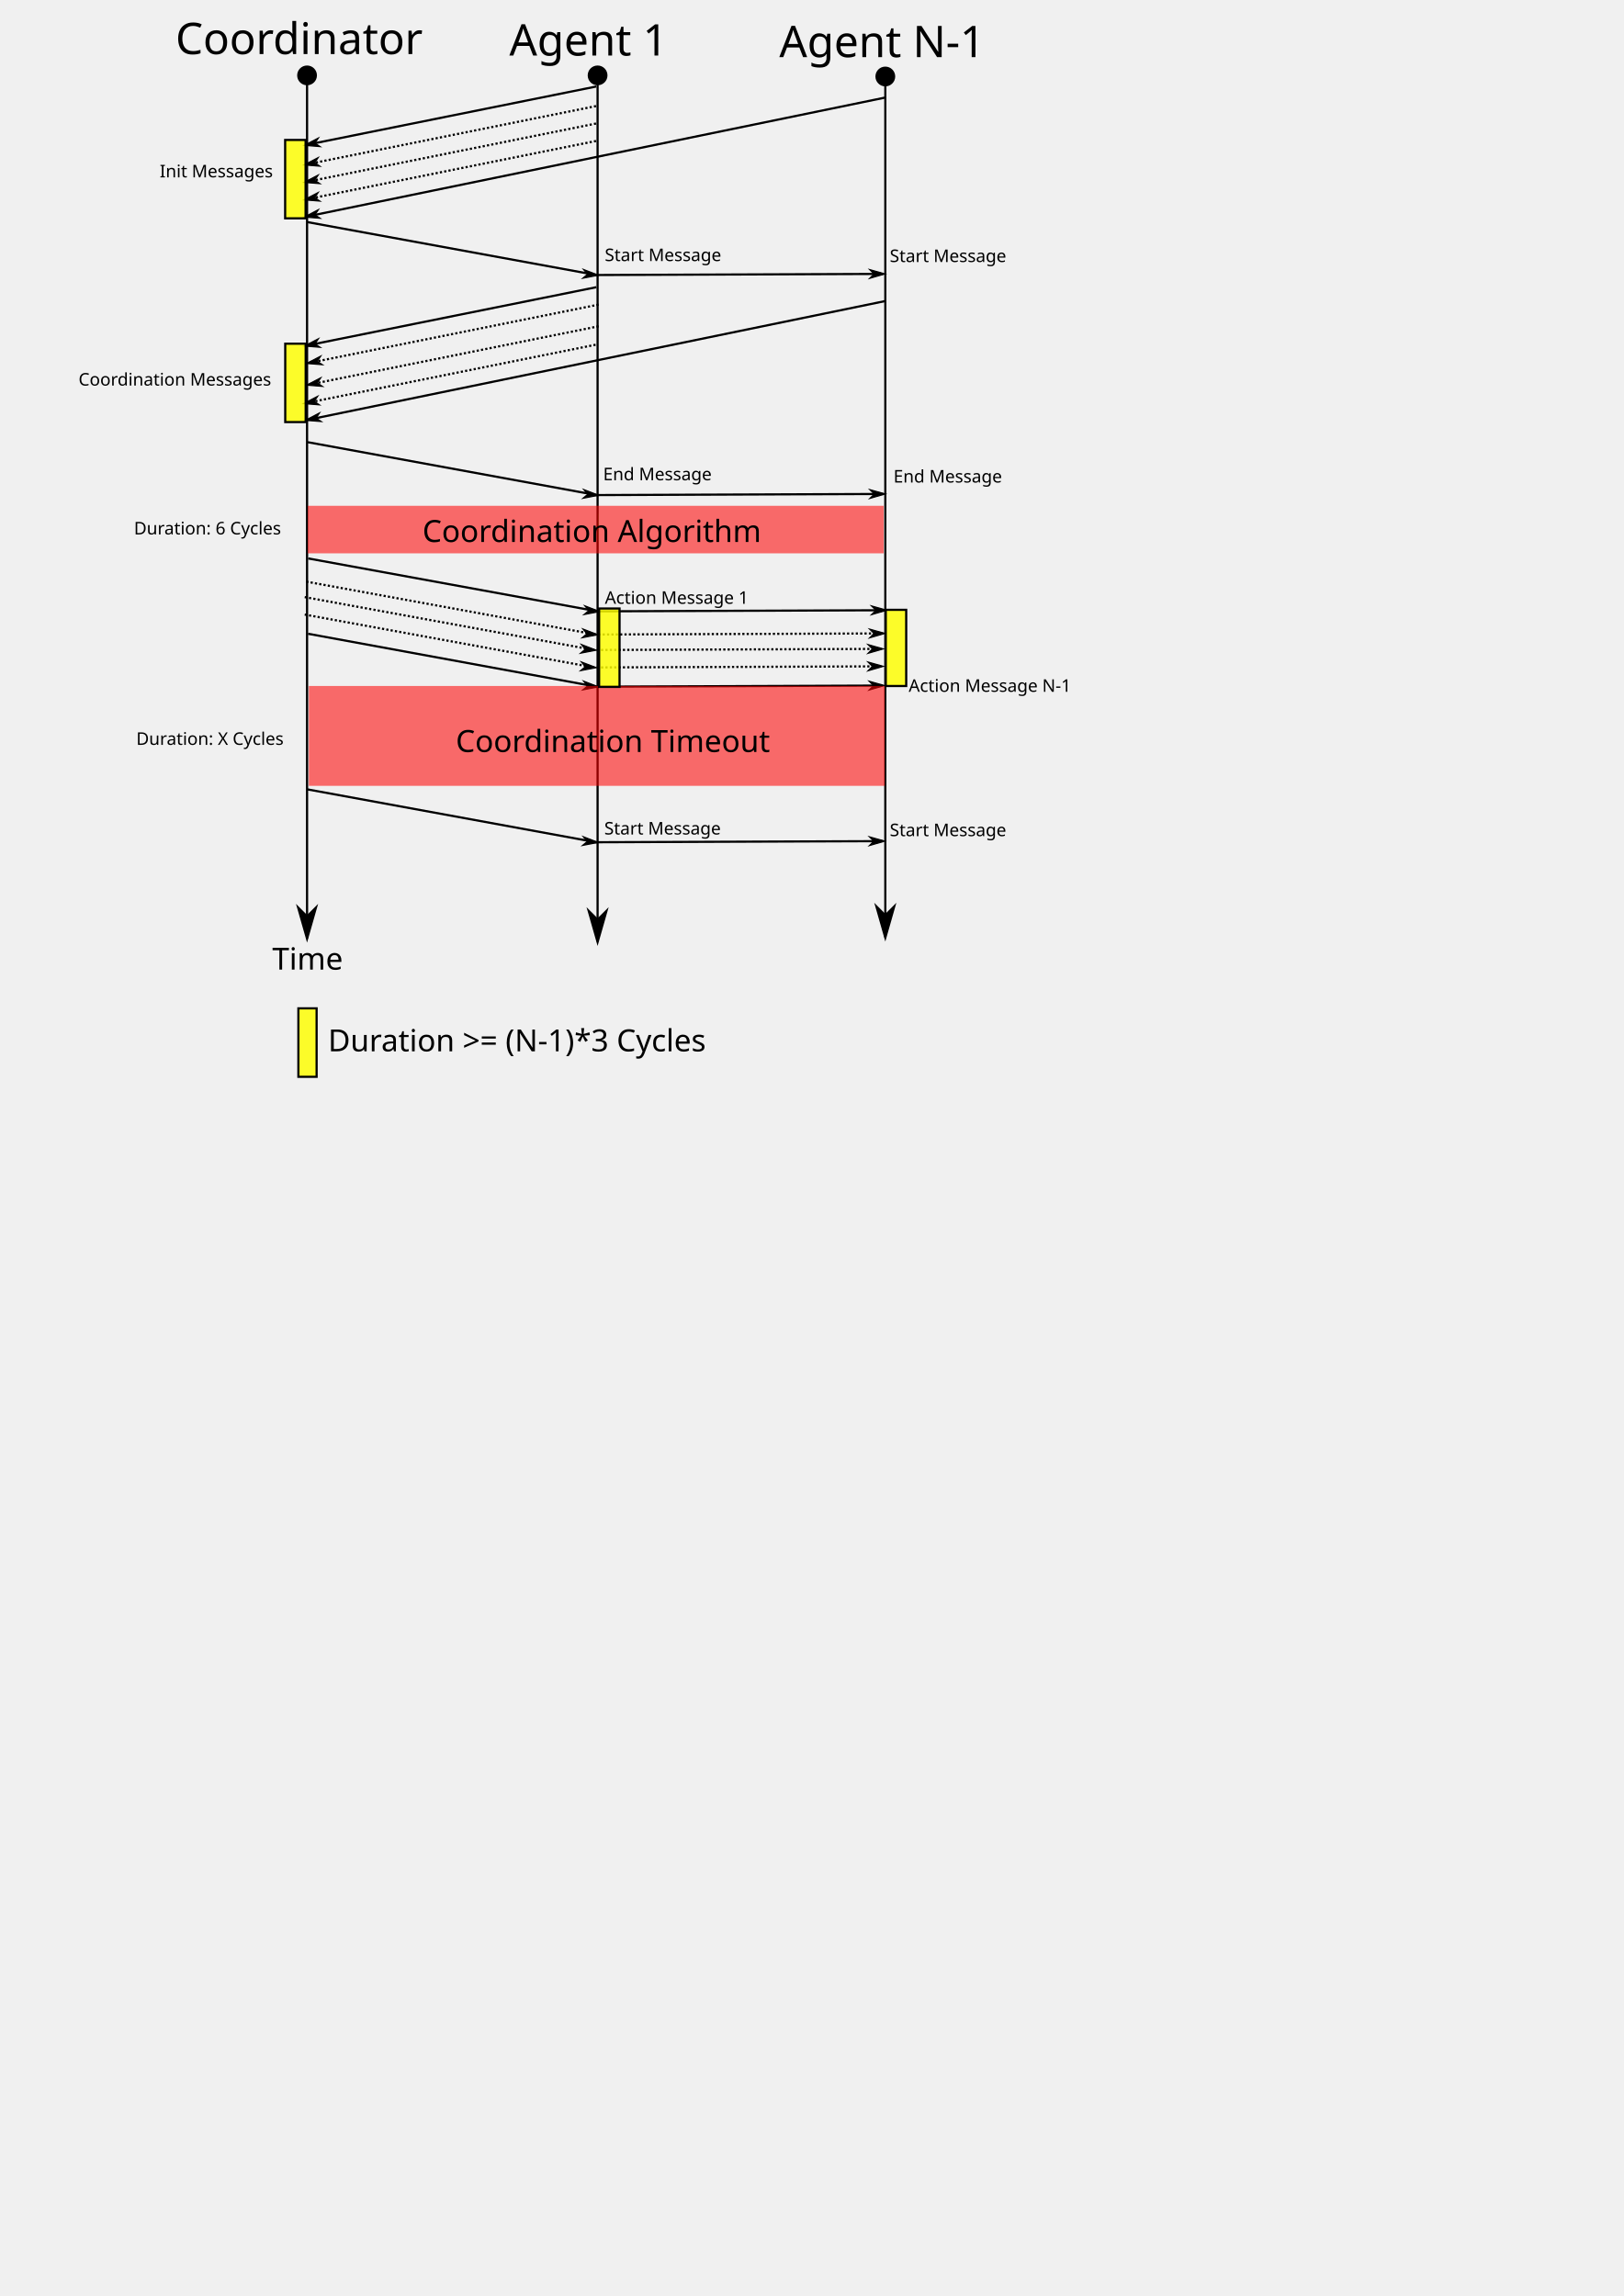
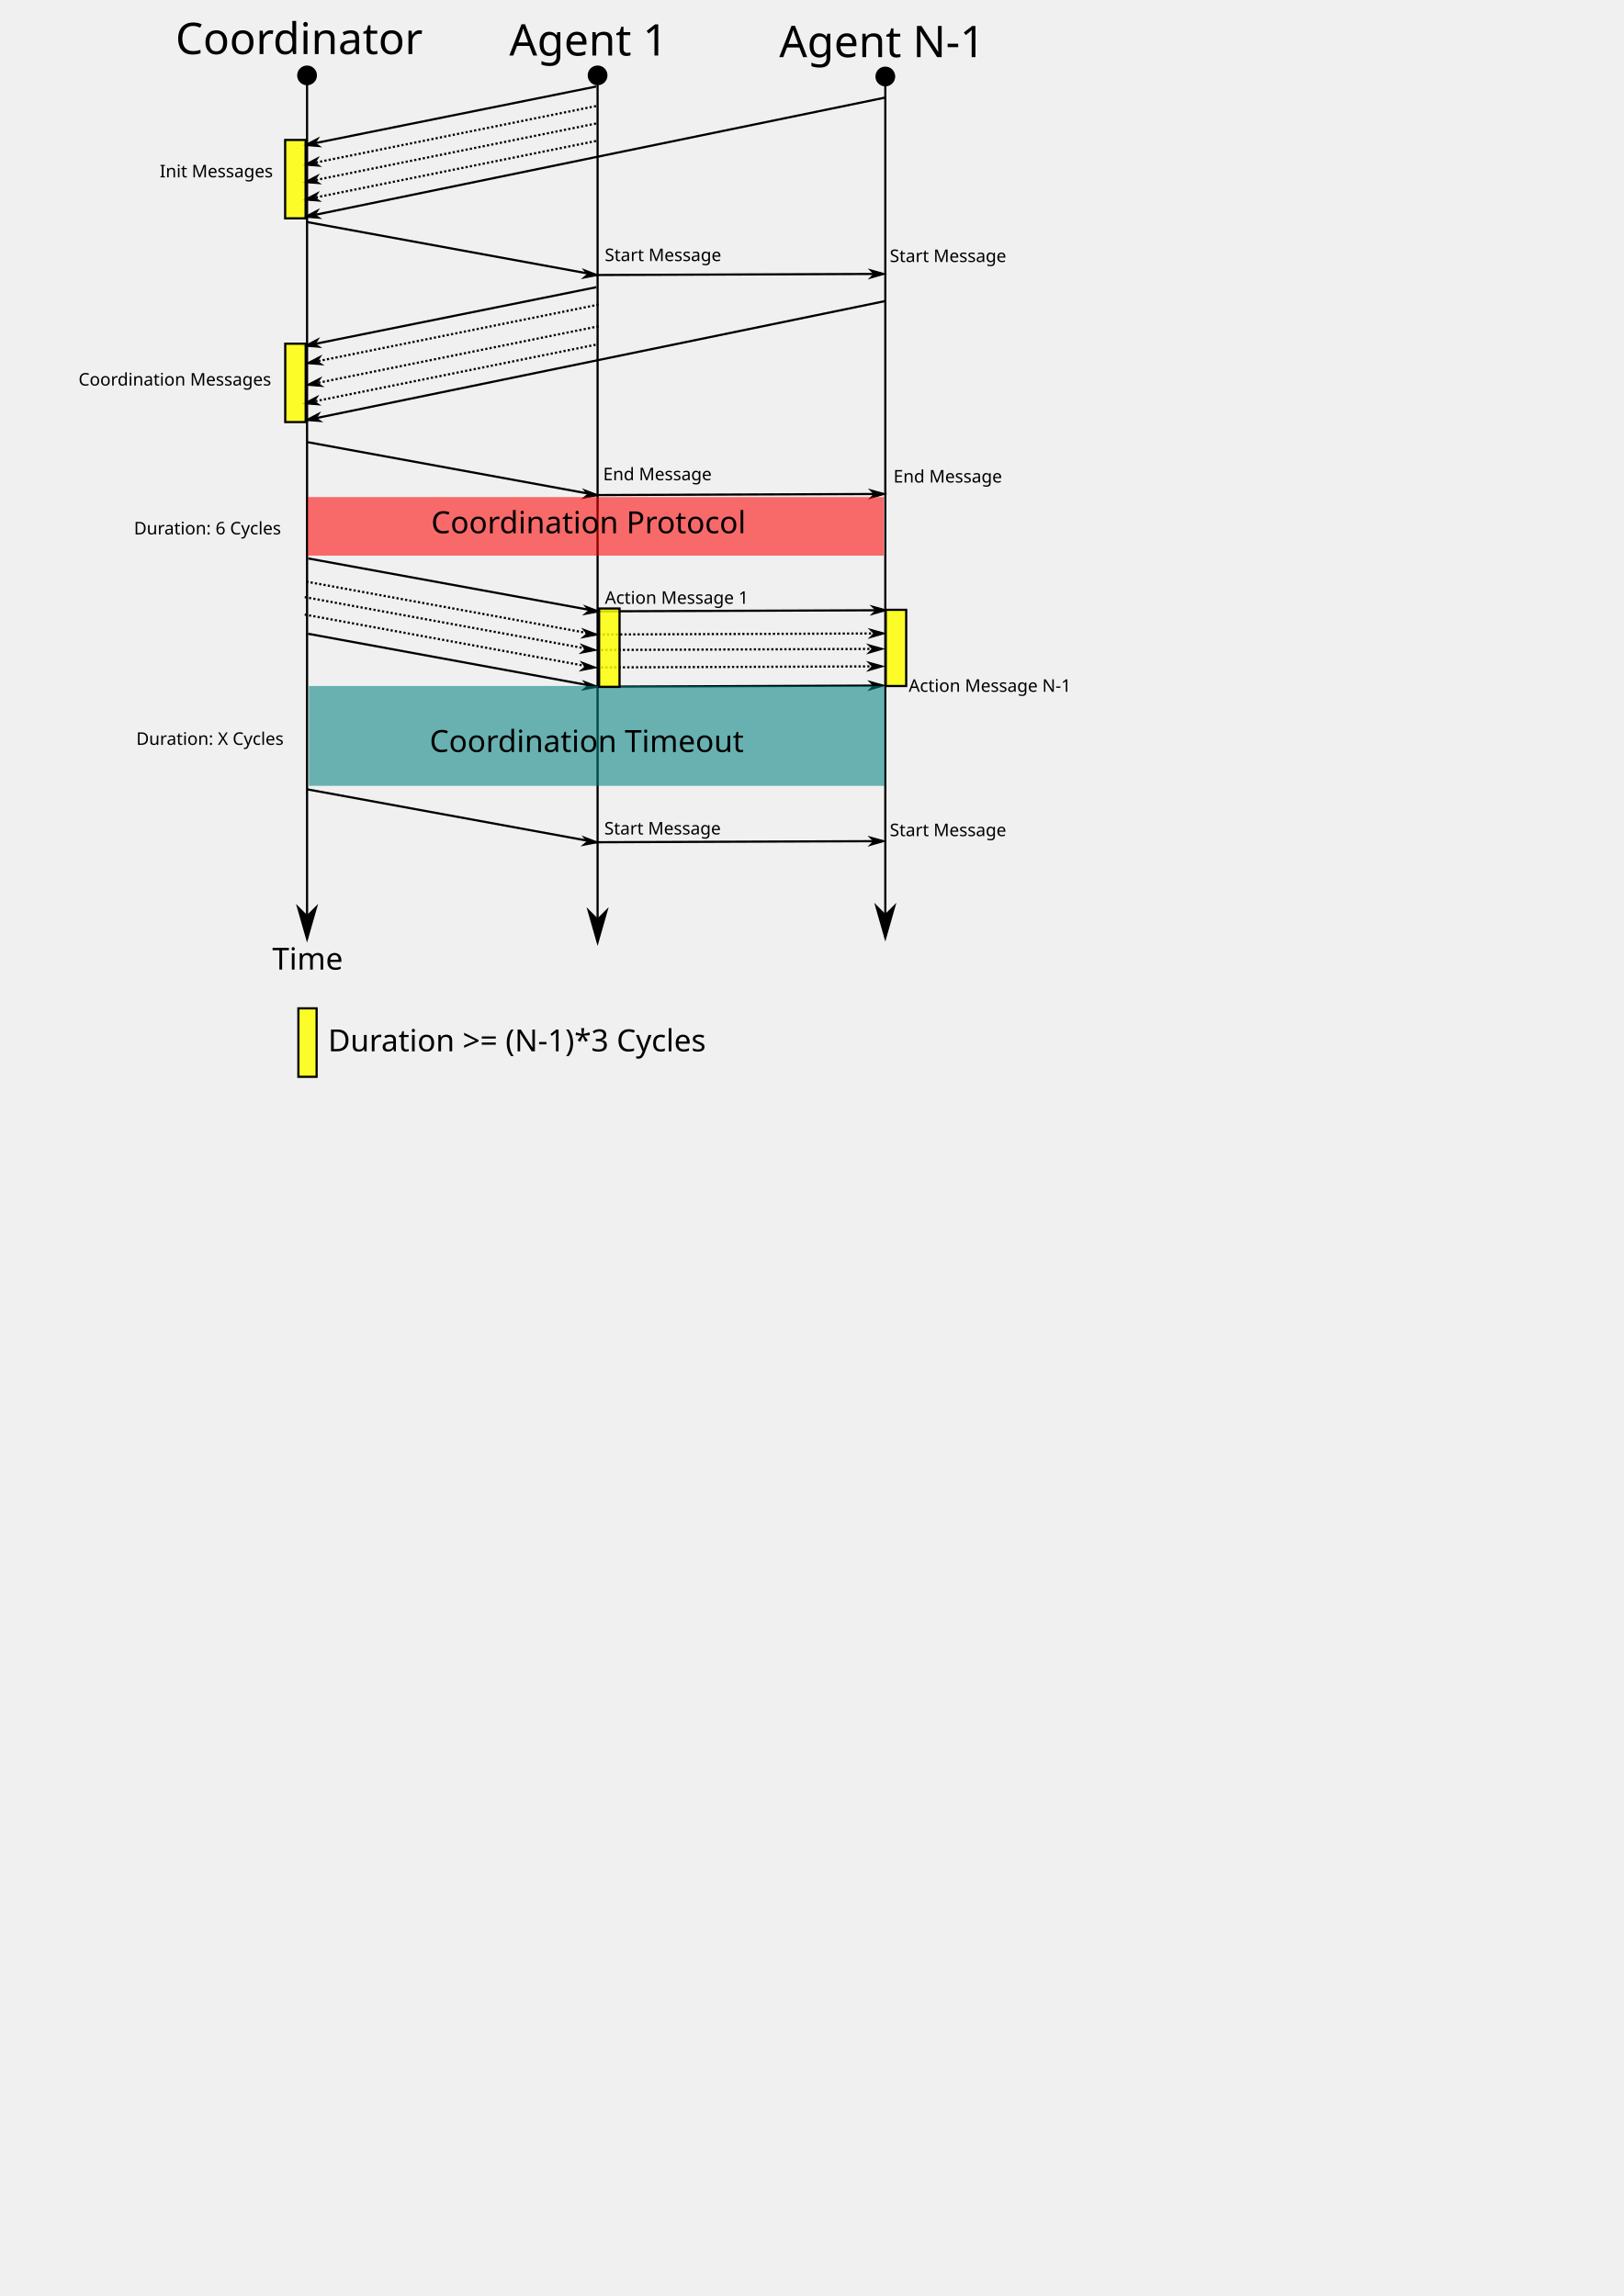
<svg xmlns="http://www.w3.org/2000/svg" width="744.094" height="1052.362" id="svg2" version="1.1">
  <defs id="defs4">
    <marker style="overflow:visible" id="DistanceEnd" refX="0.0" refY="0.0" orient="auto">
      <g id="g3924">
        <path style="fill:none;stroke:#ffffff;stroke-width:1.15;stroke-linecap:square" d="M 0,0 L -2,0" id="path2316" />
        <path style="fill:#000000;fill-rule:evenodd;stroke:none" d="M 0,0 L -13,4 L -9,0 -13,-4 L 0,0 z " id="path2312" />
        <path style="fill:none;stroke:#000000;stroke-width:1;stroke-linecap:square" d="M 0,-4 L 0,40" id="path2314" />
      </g>
    </marker>
    <marker orient="auto" refY="0.0" refX="0.0" id="DotL" style="overflow:visible">
      <path id="path3930" d="M -2.5,-1.0 C -2.5,1.76 -4.74,4.0 -7.5,4.0 C -10.26,4.0 -12.5,1.76 -12.5,-1.0 C -12.5,-3.76 -10.26,-6.0 -7.5,-6.0 C -4.74,-6.0 -2.5,-3.76 -2.5,-1.0 z " style="fill-rule:evenodd;stroke:#000000;stroke-width:1.0pt;marker-start:none;marker-end:none" transform="scale(0.8) translate(7.4, 1)" />
    </marker>
    <marker orient="auto" refY="0.0" refX="0.0" id="Arrow1Mend" style="overflow:visible;">
      <path id="path3877" d="M 0.0,0.0 L 5.0,-5.0 L -12.5,0.0 L 5.0,5.0 L 0.0,0.0 z " style="fill-rule:evenodd;stroke:#000000;stroke-width:1.0pt;marker-start:none;" transform="scale(0.4) rotate(180) translate(10,0)" />
    </marker>
    <marker orient="auto" refY="0.0" refX="0.0" id="Arrow1Lend" style="overflow:visible;">
      <path id="path3871" d="M 0.0,0.0 L 5.0,-5.0 L -12.5,0.0 L 5.0,5.0 L 0.0,0.0 z " style="fill-rule:evenodd;stroke:#000000;stroke-width:1.0pt;marker-start:none;" transform="scale(0.8) rotate(180) translate(12.5,0)" />
    </marker>
    <marker orient="auto" refY="0" refX="0" id="Arrow1Mend-4" style="overflow:visible">
      <path id="path3877-0" d="M 0,0 5,-5 -12.5,0 5,5 0,0 z" style="fill-rule:evenodd;stroke:#000000;stroke-width:1pt;marker-start:none" transform="matrix(-0.4,0,0,-0.4,-4,0)" />
    </marker>
    <marker orient="auto" refY="0" refX="0" id="Arrow1Mend-6" style="overflow:visible">
      <path id="path3877-8" d="M 0,0 5,-5 -12.5,0 5,5 0,0 z" style="fill-rule:evenodd;stroke:#000000;stroke-width:1pt;marker-start:none" transform="matrix(-0.4,0,0,-0.4,-4,0)" />
    </marker>
    <marker orient="auto" refY="0" refX="0" id="Arrow1Mend-1" style="overflow:visible">
      <path id="path3877-6" d="M 0,0 5,-5 -12.5,0 5,5 0,0 z" style="fill-rule:evenodd;stroke:#000000;stroke-width:1pt;marker-start:none" transform="matrix(-0.4,0,0,-0.4,-4,0)" />
    </marker>
    <marker orient="auto" refY="0" refX="0" id="marker6328" style="overflow:visible">
      <path id="path6330" d="M 0,0 5,-5 -12.5,0 5,5 0,0 z" style="fill-rule:evenodd;stroke:#000000;stroke-width:1pt;marker-start:none" transform="matrix(-0.4,0,0,-0.4,-4,0)" />
    </marker>
    <marker orient="auto" refY="0" refX="0" id="Arrow1Mend-0" style="overflow:visible">
      <path id="path3877-7" d="M 0,0 5,-5 -12.5,0 5,5 0,0 z" style="fill-rule:evenodd;stroke:#000000;stroke-width:1pt;marker-start:none" transform="matrix(-0.4,0,0,-0.4,-4,0)" />
    </marker>
    <marker orient="auto" refY="0" refX="0" id="marker6461" style="overflow:visible">
      <path id="path6463" d="M 0,0 5,-5 -12.5,0 5,5 0,0 z" style="fill-rule:evenodd;stroke:#000000;stroke-width:1pt;marker-start:none" transform="matrix(-0.4,0,0,-0.4,-4,0)" />
    </marker>
    <marker orient="auto" refY="0" refX="0" id="Arrow1Mend-66" style="overflow:visible">
      <path id="path3877-07" d="M 0,0 5,-5 -12.5,0 5,5 0,0 z" style="fill-rule:evenodd;stroke:#000000;stroke-width:1pt;marker-start:none" transform="matrix(-0.4,0,0,-0.4,-4,0)" />
    </marker>
    <marker orient="auto" refY="0" refX="0" id="marker6493" style="overflow:visible">
      <path id="path6495" d="M 0,0 5,-5 -12.5,0 5,5 0,0 z" style="fill-rule:evenodd;stroke:#000000;stroke-width:1pt;marker-start:none" transform="matrix(-0.4,0,0,-0.4,-4,0)" />
    </marker>
    <marker orient="auto" refY="0" refX="0" id="Arrow1Mend-7" style="overflow:visible">
      <path id="path3877-5" d="M 0,0 5,-5 -12.5,0 5,5 0,0 z" style="fill-rule:evenodd;stroke:#000000;stroke-width:1pt;marker-start:none" transform="matrix(-0.4,0,0,-0.4,-4,0)" />
    </marker>
    <marker orient="auto" refY="0" refX="0" id="Arrow1Mend-5" style="overflow:visible">
      <path id="path3877-00" d="M 0,0 5,-5 -12.5,0 5,5 0,0 z" style="fill-rule:evenodd;stroke:#000000;stroke-width:1pt;marker-start:none" transform="matrix(-0.4,0,0,-0.4,-4,0)" />
    </marker>
    <marker orient="auto" refY="0" refX="0" id="Arrow1Mend-70" style="overflow:visible">
      <path id="path3877-4" d="M 0,0 5,-5 -12.5,0 5,5 0,0 z" style="fill-rule:evenodd;stroke:#000000;stroke-width:1pt;marker-start:none" transform="matrix(-0.4,0,0,-0.4,-4,0)" />
    </marker>
    <marker orient="auto" refY="0" refX="0" id="Arrow1Mend-78" style="overflow:visible">
      <path id="path3877-2" d="M 0,0 5,-5 -12.5,0 5,5 0,0 z" style="fill-rule:evenodd;stroke:#000000;stroke-width:1pt;marker-start:none" transform="matrix(-0.4,0,0,-0.4,-4,0)" />
    </marker>
    <marker orient="auto" refY="0" refX="0" id="Arrow1Mend-44" style="overflow:visible">
      <path id="path3877-56" d="M 0,0 5,-5 -12.5,0 5,5 0,0 z" style="fill-rule:evenodd;stroke:#000000;stroke-width:1pt;marker-start:none" transform="matrix(-0.4,0,0,-0.4,-4,0)" />
    </marker>
    <marker orient="auto" refY="0" refX="0" id="Arrow1Mend-9" style="overflow:visible">
      <path id="path3877-50" d="M 0,0 5,-5 -12.5,0 5,5 0,0 z" style="fill-rule:evenodd;stroke:#000000;stroke-width:1pt;marker-start:none" transform="matrix(-0.4,0,0,-0.4,-4,0)" />
    </marker>
    <marker orient="auto" refY="0" refX="0" id="Arrow1Mend-3" style="overflow:visible">
      <path id="path3877-26" d="M 0,0 5,-5 -12.5,0 5,5 0,0 z" style="fill-rule:evenodd;stroke:#000000;stroke-width:1pt;marker-start:none" transform="matrix(-0.4,0,0,-0.4,-4,0)" />
    </marker>
    <marker orient="auto" refY="0" refX="0" id="marker7088" style="overflow:visible">
      <path id="path7090" d="M 0,0 5,-5 -12.5,0 5,5 0,0 z" style="fill-rule:evenodd;stroke:#000000;stroke-width:1pt;marker-start:none" transform="matrix(-0.4,0,0,-0.4,-4,0)" />
    </marker>
    <marker orient="auto" refY="0" refX="0" id="Arrow1Mend-33" style="overflow:visible">
      <path id="path3877-62" d="M 0,0 5,-5 -12.5,0 5,5 0,0 z" style="fill-rule:evenodd;stroke:#000000;stroke-width:1pt;marker-start:none" transform="matrix(-0.4,0,0,-0.4,-4,0)" />
    </marker>
    <marker orient="auto" refY="0" refX="0" id="marker7353" style="overflow:visible">
      <path id="path7355" d="M 0,0 5,-5 -12.5,0 5,5 0,0 z" style="fill-rule:evenodd;stroke:#000000;stroke-width:1pt;marker-start:none" transform="matrix(-0.4,0,0,-0.4,-4,0)" />
    </marker>
    <marker orient="auto" refY="0" refX="0" id="Arrow1Mend-68" style="overflow:visible">
      <path id="path3877-40" d="M 0,0 5,-5 -12.5,0 5,5 0,0 z" style="fill-rule:evenodd;stroke:#000000;stroke-width:1pt;marker-start:none" transform="matrix(-0.4,0,0,-0.4,-4,0)" />
    </marker>
    <marker orient="auto" refY="0" refX="0" id="marker7353-0" style="overflow:visible">
      <path id="path7355-9" d="M 0,0 5,-5 -12.5,0 5,5 0,0 z" style="fill-rule:evenodd;stroke:#000000;stroke-width:1pt;marker-start:none" transform="matrix(-0.4,0,0,-0.4,-4,0)" />
    </marker>
    <marker orient="auto" refY="0" refX="0" id="Arrow1Mend-8" style="overflow:visible">
      <path id="path3877-22" d="M 0,0 5,-5 -12.5,0 5,5 0,0 z" style="fill-rule:evenodd;stroke:#000000;stroke-width:1pt;marker-start:none" transform="matrix(-0.4,0,0,-0.4,-4,0)" />
    </marker>
    <marker orient="auto" refY="0" refX="0" id="marker7464" style="overflow:visible">
      <path id="path7466" d="M 0,0 5,-5 -12.5,0 5,5 0,0 z" style="fill-rule:evenodd;stroke:#000000;stroke-width:1pt;marker-start:none" transform="matrix(-0.4,0,0,-0.4,-4,0)" />
    </marker>
  </defs>
  <g id="layer1">
    <path style="fill:none;stroke:#000000;stroke-width:1px;stroke-linecap:butt;stroke-linejoin:miter;stroke-opacity:1;marker-start:url(#DotL);marker-end:url(#Arrow1Lend)" d="m 273.857,34.634 0,396.99" id="path2989-5" />
    <path style="fill:none;stroke:#000000;stroke-width:1px;stroke-linecap:butt;stroke-linejoin:miter;stroke-opacity:1;marker-start:url(#DotL);marker-end:url(#Arrow1Lend)" d="m 405.714,35.139 0,394.465" id="path2989" />
    <path style="fill:#ff0000;stroke:#000000;stroke-width:1px;stroke-linecap:butt;stroke-linejoin:miter;stroke-opacity:1;marker-start:url(#DotL);marker-end:url(#Arrow1Lend)" d="m 140.714,34.634 0,395.475" id="path2989-5-3" />
    <text xml:space="preserve" style="font-size:40px;font-style:normal;font-weight:normal;line-height:125%;letter-spacing:0px;word-spacing:0px;fill:#000000;fill-opacity:1;stroke:none;font-family:Sans" x="80.429" y="24.791" id="text3051">
      <tspan id="tspan3053" x="80.429" y="24.791" style="font-size:20px">Coordinator</tspan>
    </text>
    <text xml:space="preserve" style="font-size:40px;font-style:normal;font-weight:normal;line-height:125%;letter-spacing:0px;word-spacing:0px;fill:#000000;fill-opacity:1;stroke:none;font-family:Sans" x="233.415" y="25.463" id="text3051-9">
      <tspan id="tspan3053-9" x="233.415" y="25.463" style="font-size:20px">Agent 1</tspan>
    </text>
    <text xml:space="preserve" style="font-size:40px;font-style:normal;font-weight:normal;line-height:125%;letter-spacing:0px;word-spacing:0px;fill:#000000;fill-opacity:1;stroke:none;font-family:Sans" x="357.134" y="26.177" id="text3051-9-4">
      <tspan id="tspan3053-9-7" x="357.134" y="26.177" style="font-size:20px">Agent N-1</tspan>
    </text>
    <path style="fill:none;stroke:#000000;stroke-width:1px;stroke-linecap:butt;stroke-linejoin:miter;stroke-opacity:1;marker-end:url(#Arrow1Mend)" d="M 273.246,39.644 140.411,66.413" id="path4855" />
    <path style="fill:none;stroke:#000000;stroke-width:1px;stroke-linecap:butt;stroke-linejoin:miter;stroke-opacity:1;marker-end:url(#Arrow1Mend)" d="M 405.576,44.735 140.411,99.283" id="path4857" />
    <text xml:space="preserve" style="font-size:40px;font-style:normal;font-weight:normal;line-height:125%;letter-spacing:0px;word-spacing:0px;fill:#000000;fill-opacity:1;stroke:none;font-family:Sans" x="73.201" y="81.287" id="text5789-3">
      <tspan id="tspan5791-0" x="73.201" y="81.287" style="font-size:8px">Init Messages</tspan>
    </text>
    <path style="fill:none;stroke:#000000;stroke-width:1px;stroke-linecap:butt;stroke-linejoin:miter;stroke-opacity:1;marker-mid:url(#Arrow1Mend);marker-end:url(#Arrow1Mend)" d="m 140.916,101.809 132.33,24.244 131.32,-0.505" id="path5835" />
    <text xml:space="preserve" style="font-size:40px;font-style:normal;font-weight:normal;line-height:125%;letter-spacing:0px;word-spacing:0px;fill:#000000;fill-opacity:1;stroke:none;font-family:Sans" x="277.15" y="119.673" id="text5789-3-8">
      <tspan id="tspan5791-0-9" x="277.15" y="119.673" style="font-size:8px">Start Message</tspan>
    </text>
    <text xml:space="preserve" style="font-size:40px;font-style:normal;font-weight:normal;line-height:125%;letter-spacing:0px;word-spacing:0px;fill:#000000;fill-opacity:1;stroke:none;font-family:Sans" x="407.741" y="120.108" id="text5789-3-8-4">
      <tspan id="tspan5791-0-9-2" x="407.741" y="120.108" style="font-size:8px">Start Message</tspan>
    </text>
    <path style="fill:none;stroke:#000000;stroke-width:1px;stroke-linecap:butt;stroke-linejoin:miter;stroke-opacity:1;marker-end:url(#Arrow1Mend)" d="M 273.278,131.634 140.443,158.403" id="path4855-9" />
    <path style="fill:none;stroke:#000000;stroke-width:1px;stroke-linecap:butt;stroke-linejoin:miter;stroke-opacity:1;marker-end:url(#Arrow1Mend)" d="M 406.095,137.899 140.93,192.447" id="path4857-7" />
    <path style="fill:none;stroke:#000000;stroke-width:1px;stroke-linecap:butt;stroke-linejoin:miter;stroke-opacity:1;marker-mid:url(#Arrow1Mend);marker-end:url(#Arrow1Mend)" d="m 141.003,202.67 132.33,24.244 131.32,-0.505" id="path5835-2" />
    <text xml:space="preserve" style="font-size:40px;font-style:normal;font-weight:normal;line-height:125%;letter-spacing:0px;word-spacing:0px;fill:#000000;fill-opacity:1;stroke:none;font-family:Sans" x="276.401" y="220.128" id="text5789-3-8-7">
      <tspan id="tspan5791-0-9-5" x="276.401" y="220.128" style="font-size:8px">End Message</tspan>
    </text>
    <text xml:space="preserve" style="font-size:40px;font-style:normal;font-weight:normal;line-height:125%;letter-spacing:0px;word-spacing:0px;fill:#000000;fill-opacity:1;stroke:none;font-family:Sans" x="409.454" y="221.173" id="text5789-3-8-7-3">
      <tspan id="tspan5791-0-9-5-8" x="409.454" y="221.173" style="font-size:8px">End Message</tspan>
    </text>
    <path style="opacity:0.828;fill:#00ff00;fill-opacity:0.827;fill-rule:nonzero;stroke:none" d="m 274.237,241.887 c -1.5e-4,-6.089 0.049,-8.631 0.108,-5.647 0.06,2.983 0.06,7.965 2.8e-4,11.071 -0.059,3.106 -0.108,0.665 -0.108,-5.424 z" id="path6418" />
-     <path style="opacity:0.676;fill:#ff0000;fill-opacity:0.827;fill-rule:nonzero;stroke:none;marker-start:none" d="m 141.029,242.725 0,-10.893 131.964,0 131.964,0 0,10.893 0,10.893 -131.964,0 -131.964,0 0,-10.893 z" id="path6416" />
-     <text xml:space="preserve" style="font-size:40px;font-style:normal;font-weight:normal;line-height:125%;letter-spacing:0px;word-spacing:0px;fill:#000000;fill-opacity:1;stroke:none;font-family:Sans" x="193.595" y="248.416" id="text5789-3-5">
-       <tspan id="tspan5791-0-8" x="193.595" y="248.416" style="font-size:14px">Coordination Algorithm</tspan>
-     </text>
+     <path style="opacity:0.676;fill:#ff0000;fill-opacity:0.827;fill-rule:nonzero;stroke:none;marker-start:none" d="m 141.029,241.25 0,-13.418 131.964,0 131.964,0 0,13.418 0,13.418 -131.964,0 -131.964,0 0,-13.418 z" id="path6416" />
    <path style="fill:none;stroke:#000000;stroke-width:1px;stroke-linecap:butt;stroke-linejoin:miter;stroke-opacity:1;marker-mid:url(#marker7464);marker-end:url(#Arrow1Mend)" d="m 141.235,255.96 132.583,24.244 131.571,-0.505" id="path5835-2-4" />
    <path style="fill:none;stroke:#000000;stroke-width:1px;stroke-linecap:butt;stroke-linejoin:miter;stroke-opacity:1;marker-mid:url(#Arrow1Mend);marker-end:url(#Arrow1Mend)" d="M 141.195,290.486 273.271,314.729 404.34,314.224" id="path5835-2-4-3" />
    <text xml:space="preserve" style="font-size:40px;font-style:normal;font-weight:normal;line-height:125%;letter-spacing:0px;word-spacing:0px;fill:#000000;fill-opacity:1;stroke:none;font-family:Sans" x="277.202" y="276.752" id="text5789-3-8-7-7">
      <tspan id="tspan5791-0-9-5-5" x="277.202" y="276.752" style="font-size:8px">Action Message 1</tspan>
    </text>
    <text xml:space="preserve" style="font-size:40px;font-style:normal;font-weight:normal;line-height:125%;letter-spacing:0px;word-spacing:0px;fill:#000000;fill-opacity:1;stroke:none;font-family:Sans" x="416.424" y="317.085" id="text5789-3-8-7-7-5">
      <tspan id="tspan5791-0-9-5-5-1" x="416.424" y="317.085" style="font-size:8px">Action Message N-1</tspan>
    </text>
    <path style="fill:none;stroke:#000000;stroke-width:1;stroke-linecap:butt;stroke-linejoin:miter;stroke-miterlimit:4;stroke-opacity:1;stroke-dasharray:1, 1;stroke-dashoffset:0;marker-start:none;marker-end:url(#Arrow1Mend)" d="M 273.147,48.623 140.312,75.392" id="path4855-94" />
    <path style="fill:none;stroke:#000000;stroke-width:1;stroke-linecap:butt;stroke-linejoin:miter;stroke-miterlimit:4;stroke-opacity:1;stroke-dasharray:1, 1;stroke-dashoffset:0;marker-end:url(#Arrow1Mend)" d="M 273.147,56.623 140.312,83.392" id="path4855-3" />
    <path style="fill:none;stroke:#000000;stroke-width:1;stroke-linecap:butt;stroke-linejoin:miter;stroke-miterlimit:4;stroke-opacity:1;stroke-dasharray:1, 1;stroke-dashoffset:0;marker-end:url(#Arrow1Mend)" d="M 273.147,64.623 140.312,91.392" id="path4855-2" />
    <path style="fill:none;stroke:#000000;stroke-width:1;stroke-linecap:butt;stroke-linejoin:miter;stroke-miterlimit:4;stroke-opacity:1;stroke-dasharray:1, 1;stroke-dashoffset:0;marker-start:none;marker-end:url(#Arrow1Mend)" d="M 274.311,139.616 141.476,166.385" id="path4855-94-5" />
    <path style="fill:none;stroke:#000000;stroke-width:1;stroke-linecap:butt;stroke-linejoin:miter;stroke-miterlimit:4;stroke-opacity:1;stroke-dasharray:1, 1;stroke-dashoffset:0;marker-start:none;marker-end:url(#Arrow1Mend)" d="M 274.328,149.549 141.493,176.318" id="path4855-94-5-5" />
    <path style="fill:none;stroke:#000000;stroke-width:1;stroke-linecap:butt;stroke-linejoin:miter;stroke-miterlimit:4;stroke-opacity:1;stroke-dasharray:1, 1;stroke-dashoffset:0;marker-start:none;marker-end:url(#Arrow1Mend)" d="M 272.926,158.013 140.091,184.782" id="path4855-94-5-4" />
    <path style="fill:none;stroke:#000000;stroke-width:1;stroke-linecap:butt;stroke-linejoin:miter;stroke-miterlimit:4;stroke-opacity:1;stroke-dasharray:1, 1;stroke-dashoffset:0;marker-start:none;marker-mid:url(#Arrow1Mend);marker-end:url(#Arrow1Mend)" d="m 140.37,266.587 132.583,24.244 131.571,-0.505" id="path5835-2-4-2" />
    <path style="fill:none;stroke:#000000;stroke-width:1;stroke-linecap:butt;stroke-linejoin:miter;stroke-miterlimit:4;stroke-opacity:1;stroke-dasharray:1, 1;stroke-dashoffset:0;marker-start:none;marker-mid:url(#Arrow1Mend);marker-end:url(#Arrow1Mend)" d="m 139.644,273.679 132.583,24.244 131.571,-0.505" id="path5835-2-4-2-0" />
    <path style="fill:none;stroke:#000000;stroke-width:1;stroke-linecap:butt;stroke-linejoin:miter;stroke-miterlimit:4;stroke-opacity:1;stroke-dasharray:1, 1;stroke-dashoffset:0;marker-start:none;marker-mid:url(#Arrow1Mend);marker-end:url(#Arrow1Mend)" d="m 139.644,281.679 132.583,24.244 131.571,-0.505" id="path5835-2-4-2-4" />
-     <path style="opacity:0.676;fill:#ff0000;fill-opacity:0.827;fill-rule:nonzero;stroke:none" d="m 141.535,337.3 0,-22.888 131.964,0 131.964,0 0,22.888 0,22.888 -131.964,0 -131.964,0 0,-22.888 z" id="path6416-7" />
-     <text xml:space="preserve" style="font-size:40px;font-style:normal;font-weight:normal;line-height:125%;letter-spacing:0px;word-spacing:0px;fill:#000000;fill-opacity:1;stroke:none;font-family:Sans" x="208.866" y="344.666" id="text5789-3-5-9">
-       <tspan id="tspan5791-0-8-4" x="208.866" y="344.666" style="font-size:14px">Coordination Timeout</tspan>
-     </text>
+     <path style="opacity:0.676;fill:#008080;fill-opacity:0.827;fill-rule:nonzero;stroke:none" d="m 141.535,337.3 0,-22.888 131.964,0 131.964,0 0,22.888 0,22.888 -131.964,0 -131.964,0 0,-22.888 z" id="path6416-7" />
    <path style="fill:none;stroke:#000000;stroke-width:1px;stroke-linecap:butt;stroke-linejoin:miter;stroke-opacity:1;marker-mid:url(#Arrow1Mend);marker-end:url(#Arrow1Mend)" d="m 140.794,361.794 132.33,24.244 131.32,-0.505" id="path5835-6" />
    <text xml:space="preserve" style="font-size:40px;font-style:normal;font-weight:normal;line-height:125%;letter-spacing:0px;word-spacing:0px;fill:#000000;fill-opacity:1;stroke:none;font-family:Sans" x="276.927" y="382.495" id="text5789-3-8-9">
      <tspan id="tspan5791-0-9-7" x="276.927" y="382.495" style="font-size:8px">Start Message</tspan>
    </text>
    <text xml:space="preserve" style="font-size:40px;font-style:normal;font-weight:normal;line-height:125%;letter-spacing:0px;word-spacing:0px;fill:#000000;fill-opacity:1;stroke:none;font-family:Sans" x="407.741" y="383.253" id="text5789-3-8-92">
      <tspan id="tspan5791-0-9-0" x="407.741" y="383.253" style="font-size:8px">Start Message</tspan>
    </text>
    <text xml:space="preserve" style="font-size:40px;font-style:normal;font-weight:normal;line-height:125%;letter-spacing:0px;word-spacing:0px;fill:#000000;fill-opacity:1;stroke:none;font-family:Sans" x="124.771" y="444.419" id="text5789-3-5-3">
      <tspan id="tspan5791-0-8-2" x="124.771" y="444.419" style="font-size:14px">Time</tspan>
    </text>
    <text xml:space="preserve" style="font-size:40px;font-style:normal;font-weight:normal;line-height:125%;letter-spacing:0px;word-spacing:0px;fill:#000000;fill-opacity:1;stroke:none;font-family:Sans" x="35.988" y="176.724" id="text5789-3-6-7">
      <tspan id="tspan5791-0-5-8" x="35.988" y="176.724" style="font-size:8px">Coordination Messages</tspan>
    </text>
    <text xml:space="preserve" style="font-size:40px;font-style:normal;font-weight:normal;line-height:125%;letter-spacing:0px;word-spacing:0px;fill:#000000;fill-opacity:1;stroke:none;font-family:Sans" x="61.387" y="244.952" id="text5789-3-6-7-0">
      <tspan id="tspan5791-0-5-8-6" x="61.387" y="244.952" style="font-size:8px">Duration: 6 Cycles</tspan>
    </text>
    <text xml:space="preserve" style="font-size:40px;font-style:normal;font-weight:normal;line-height:125%;letter-spacing:0px;word-spacing:0px;fill:#000000;fill-opacity:1;stroke:none;font-family:Sans" x="62.453" y="341.402" id="text5789-3-6-7-0-9">
      <tspan id="tspan5791-0-5-8-6-5" x="62.453" y="341.402" style="font-size:8px">Duration: X Cycles</tspan>
    </text>
    <path style="fill:#ffff00;fill-opacity:0.827;fill-rule:nonzero;stroke:#000000;marker-start:none;stroke-opacity:1" d="m 405.917,296.969 0,-17.459 4.685,0 4.685,0 0,17.459 0,17.459 -4.685,0 -4.685,0 0,-17.459 z" id="path6416-70" />
    <text xml:space="preserve" style="font-size:40px;font-style:normal;font-weight:normal;line-height:125%;letter-spacing:0px;word-spacing:0px;fill:#000000;fill-opacity:1;stroke:none;font-family:Sans" x="189.66" y="183.453" id="text5789-3-5-1">
      <tspan id="tspan5791-0-8-42" x="189.66" y="183.453" style="font-size:14px" />
    </text>
    <path style="fill:#ffff00;fill-opacity:0.827;fill-rule:nonzero;stroke:#000000;marker-start:none;stroke-opacity:1" d="m 274.549,296.87 0,-17.964 4.685,0 4.685,0 0,17.964 0,17.964 -4.685,0 -4.685,0 0,-17.964 z" id="path6416-70-1" />
    <path style="fill:#ffff00;fill-opacity:0.827;fill-rule:nonzero;stroke:#000000;stroke-width:1;stroke-opacity:1;marker-start:none" d="m 136.736,477.858 0,-15.691 4.18,0 4.18,0 0,15.691 0,15.691 -4.18,0 -4.18,0 0,-15.691 z" id="path6416-70-4-2" />
    <text xml:space="preserve" style="font-size:40px;font-style:normal;font-weight:normal;line-height:125%;letter-spacing:0px;word-spacing:0px;fill:#000000;fill-opacity:1;stroke:none;font-family:Sans" x="150.336" y="481.874" id="text5789-3-6-7-0-90">
      <tspan id="tspan5791-0-5-8-6-7" x="150.336" y="481.874" style="font-size:14px">Duration &gt;= (N-1)*3 Cycles</tspan>
    </text>
    <path style="fill:#ffff00;fill-opacity:0.827;fill-rule:nonzero;stroke:#000000;marker-start:none;stroke-opacity:1" d="m 130.716,175.491 0,-17.964 4.685,0 4.685,0 0,17.964 0,17.964 -4.685,0 -4.685,0 0,-17.964 z" id="path6416-70-1-9" />
    <path style="fill:#ffff00;fill-opacity:0.827;fill-rule:nonzero;stroke:#000000;marker-start:none;stroke-opacity:1" d="m 130.675,82.111 0,-17.964 4.685,0 4.685,0 0,17.964 0,17.964 -4.685,0 -4.685,0 0,-17.964 z" id="path6416-70-1-9-5" />
+     <text xml:space="preserve" style="font-size:40px;font-style:normal;font-weight:normal;line-height:125%;letter-spacing:0px;word-spacing:0px;fill:#000000;fill-opacity:1;stroke:none;font-family:Sans" x="197.595" y="244.416" id="text5789-3-5">
+       <tspan id="tspan5791-0-8" x="197.595" y="244.416" style="font-size:14px">Coordination Protocol</tspan>
+     </text>
+     <text xml:space="preserve" style="font-size:40px;font-style:normal;font-weight:normal;line-height:125%;letter-spacing:0px;word-spacing:0px;fill:#000000;fill-opacity:1;stroke:none;font-family:Sans" x="196.866" y="344.666" id="text5789-3-5-9">
+       <tspan id="tspan5791-0-8-4" x="196.866" y="344.666" style="font-size:14px">Coordination Timeout</tspan>
+     </text>
  </g>
</svg>
